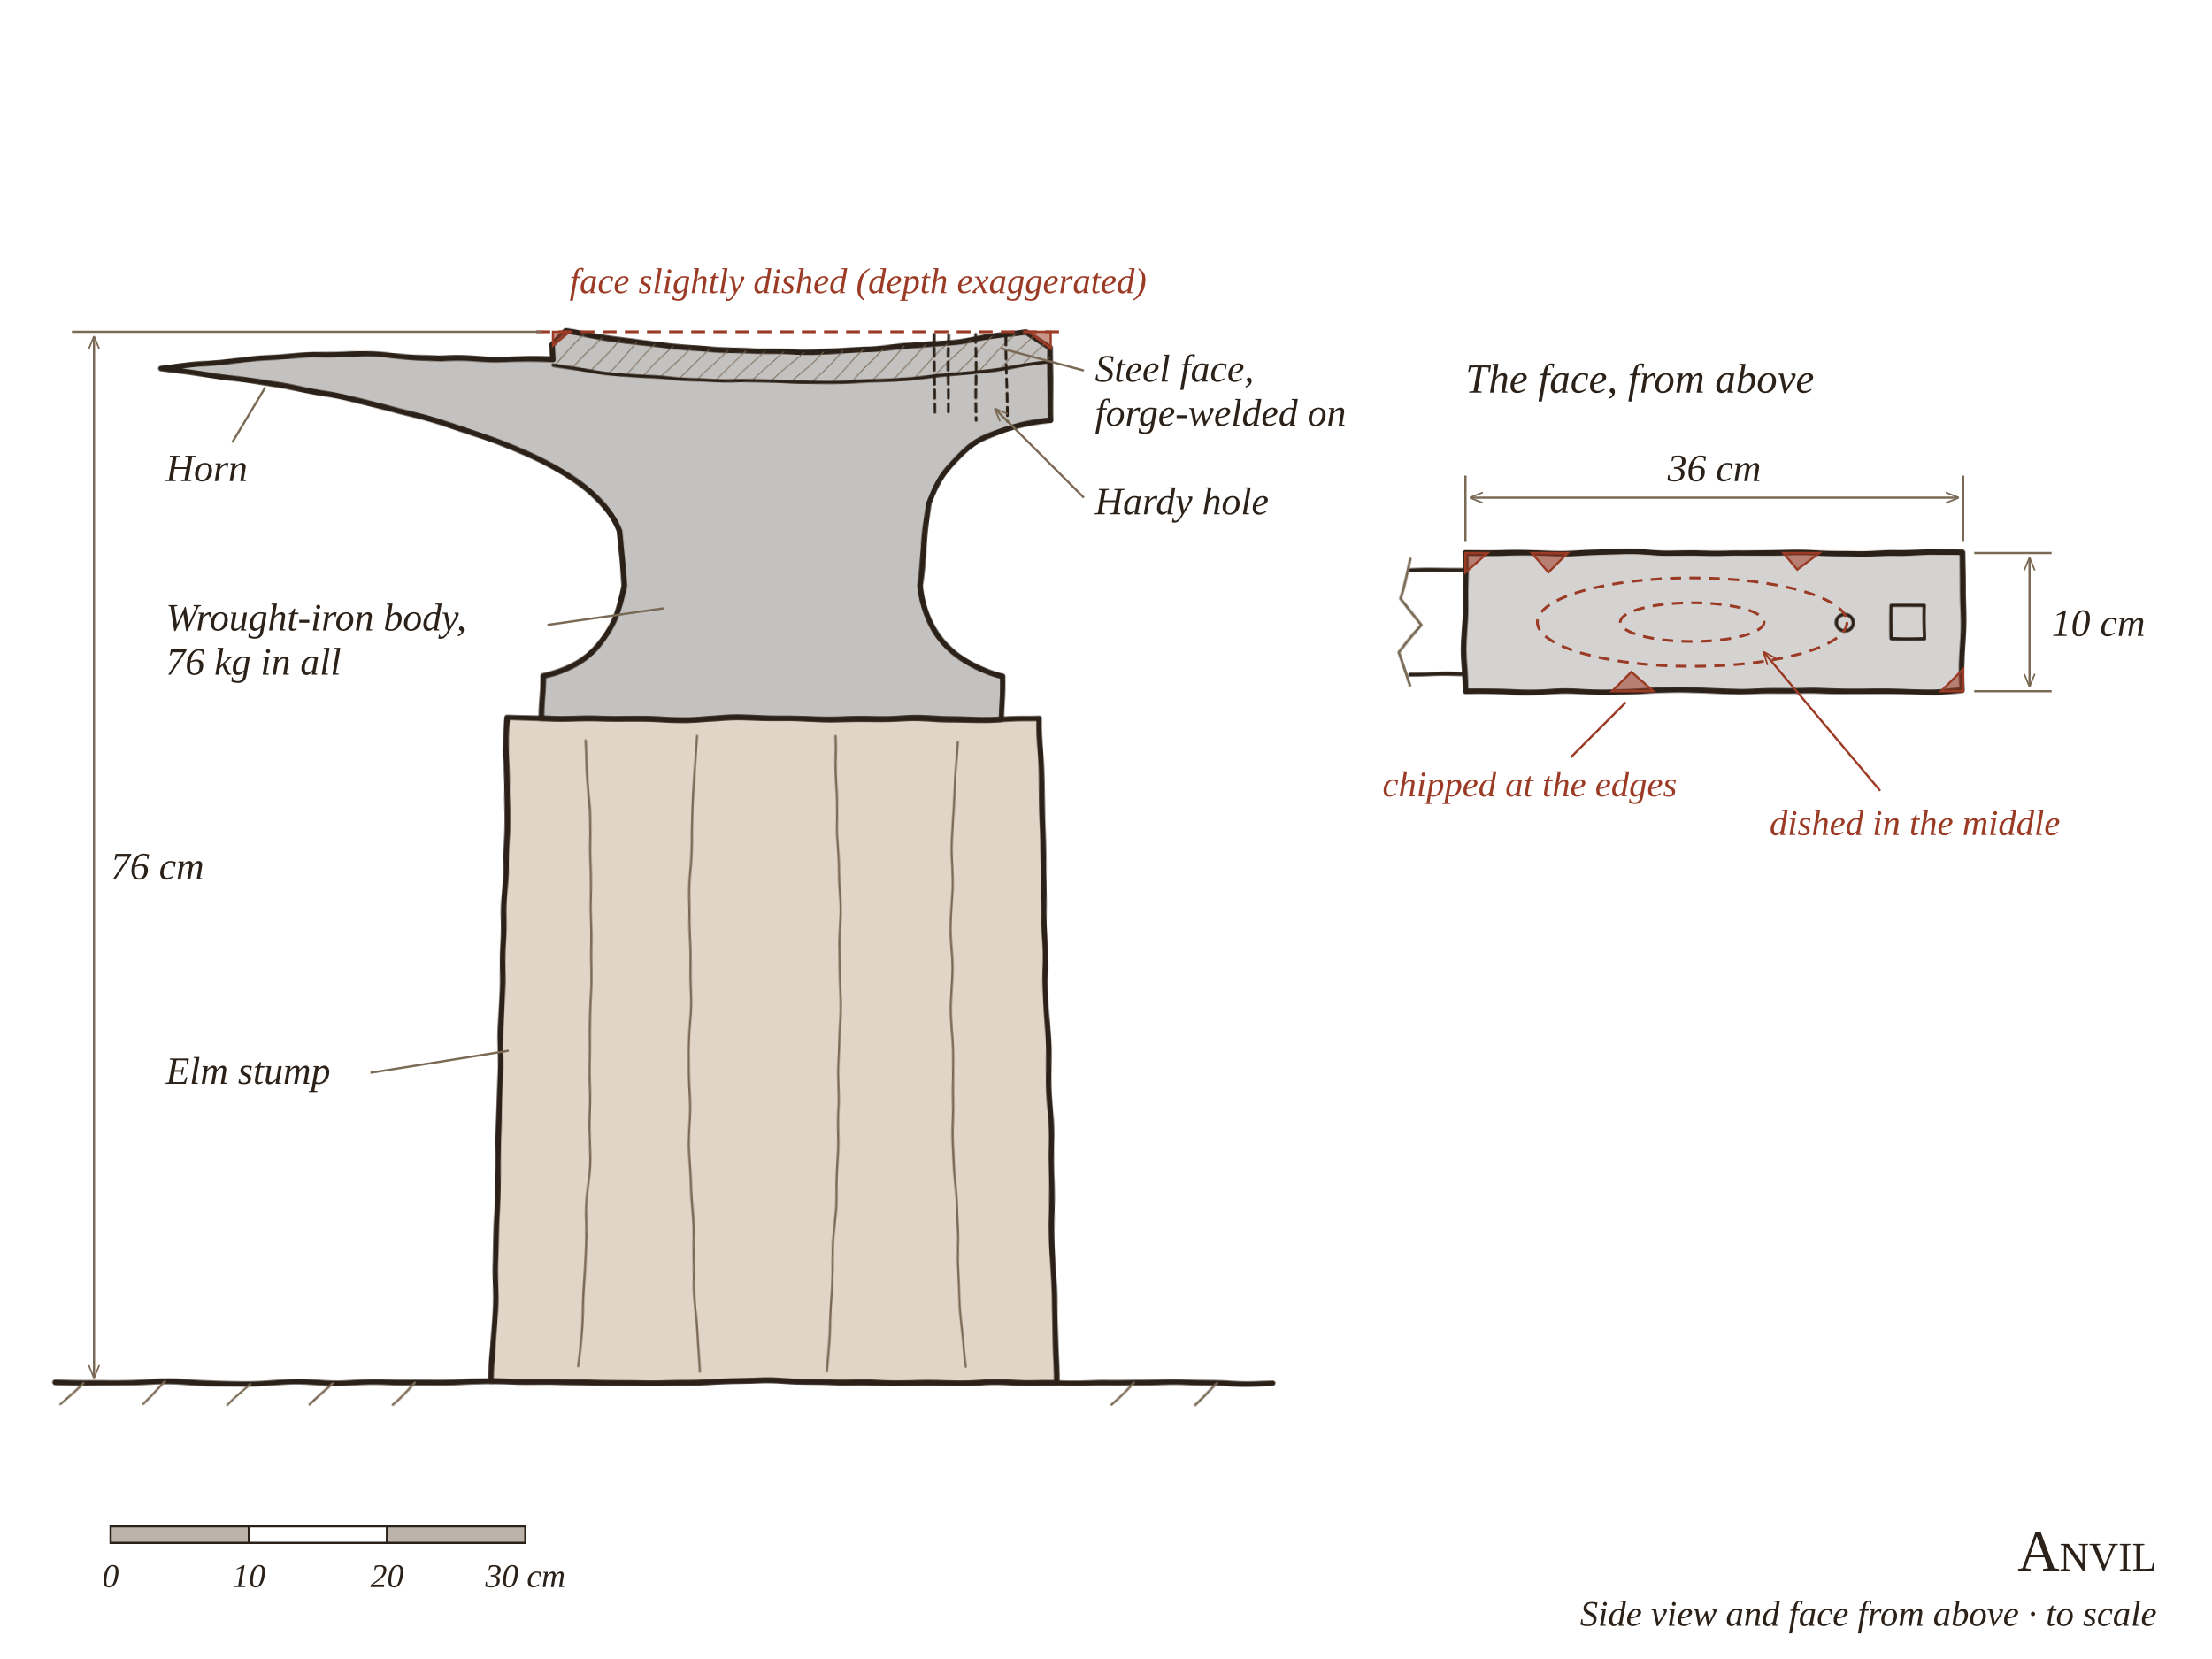
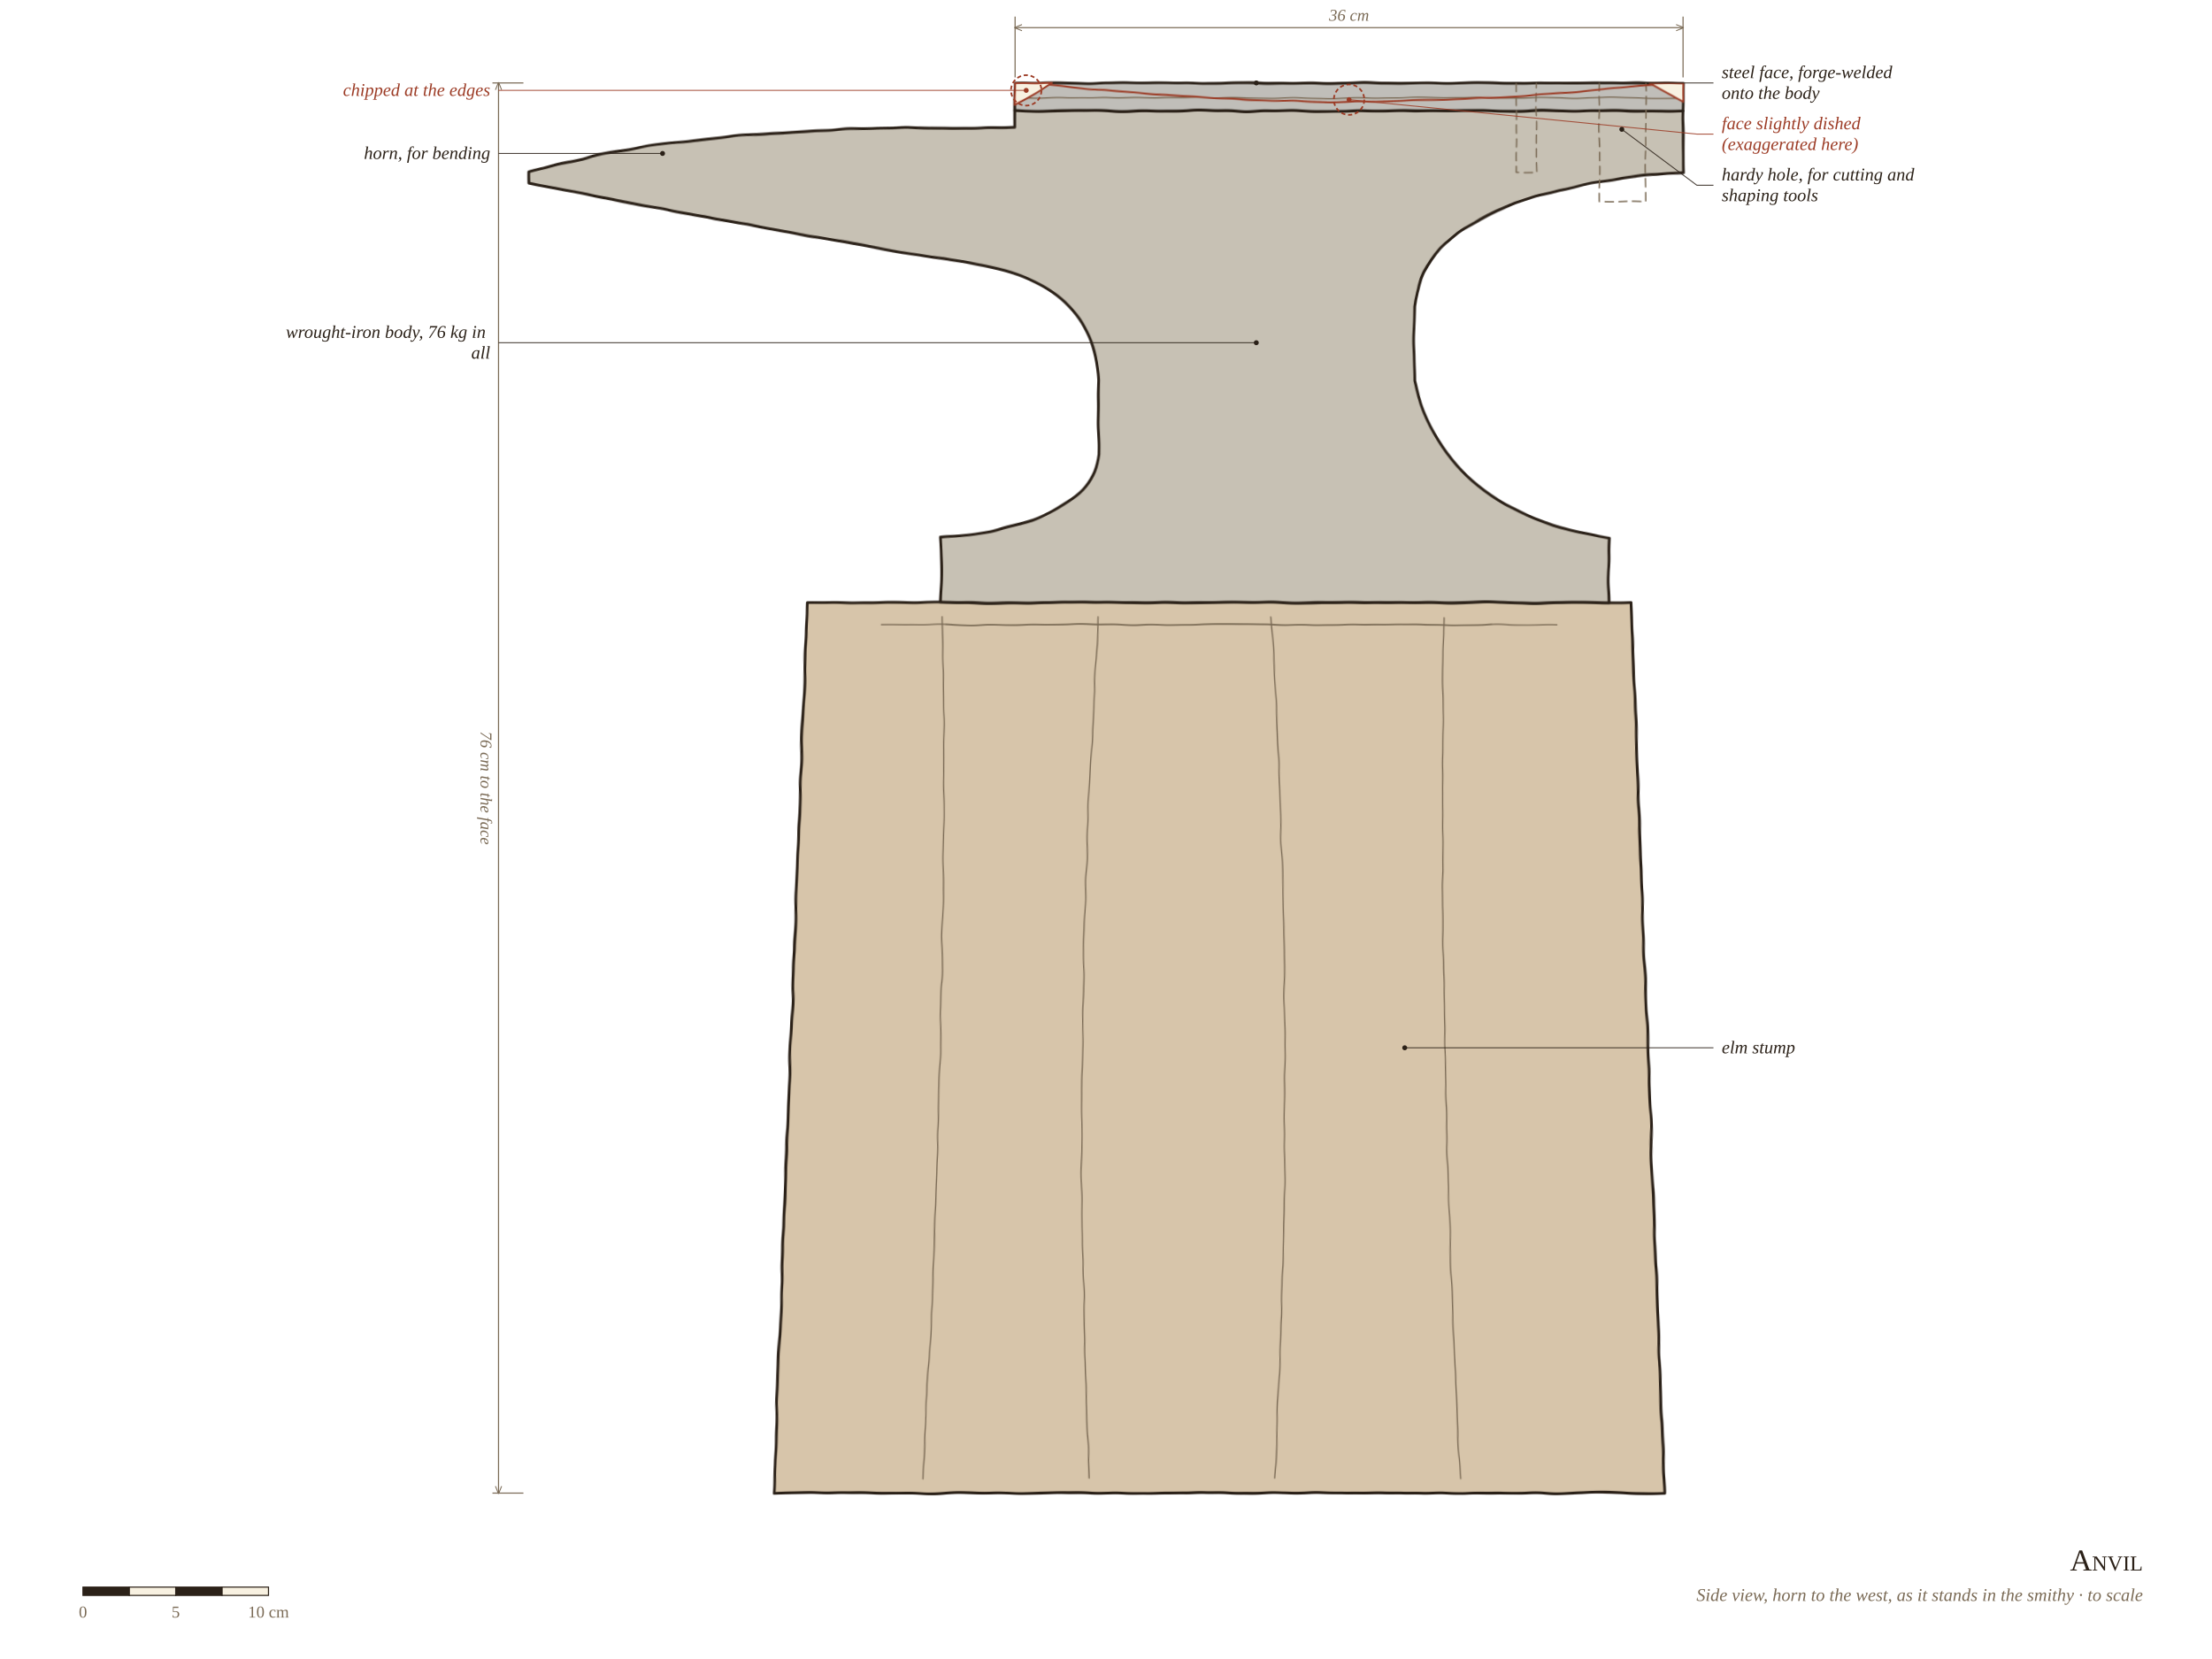
- <svg xmlns="http://www.w3.org/2000/svg" viewBox="0 0 800 600" font-family="Georgia, 'Times New Roman', serif">
+ <svg xmlns="http://www.w3.org/2000/svg" viewBox="0 0 1600 1200" font-family="Georgia, 'Times New Roman', serif">
  <defs>
-     <filter id="ink" filterUnits="userSpaceOnUse" x="0" y="0" width="100%" height="100%">
+     <filter id="ink" filterUnits="userSpaceOnUse" x="0" y="0" width="1600" height="1200">
      <feTurbulence type="fractalNoise" baseFrequency="0.035" numOctaves="2" seed="7" />
-       <feDisplacementMap in="SourceGraphic" scale="2.2" />
+       <feDisplacementMap in="SourceGraphic" scale="2" />
    </filter>
-     <pattern id="hatch" width="5" height="5" patternUnits="userSpaceOnUse" patternTransform="rotate(45)">
-       <line x1="0" y1="0" x2="0" y2="5" stroke="#7a6a55" stroke-width="0.6" />
-     </pattern>
-     <marker id="arrow" viewBox="0 0 10 10" refX="9" refY="5" markerWidth="6" markerHeight="6" orient="auto-start-reverse">
+     <marker id="arrow" viewBox="0 0 10 10" refX="9" refY="5" markerWidth="7" markerHeight="7" orient="auto-start-reverse">
      <path d="M0,1 L10,5 L0,9" fill="none" stroke="#7a6a55" stroke-width="1.2" />
    </marker>
-     <marker id="red" viewBox="0 0 10 10" refX="9" refY="5" markerWidth="6" markerHeight="6" orient="auto-start-reverse">
-       <path d="M0,1 L10,5 L0,9" fill="none" stroke="#9c3b25" stroke-width="1.2" />
-     </marker>
+     <pattern id="metal" width="4.471" height="4.471" patternUnits="userSpaceOnUse" patternTransform="rotate(45)">
+       <line x1="0" y1="0" x2="0" y2="4.471" stroke="#7a6a55" stroke-width="0.522" />
+     </pattern>
+     <pattern id="grain" width="5.961" height="3.725" patternUnits="userSpaceOnUse">
+       <path d="M0,2.98 Q1.49,0 2.98,1.863 T5.961,0.745" fill="none" stroke="#7a6a55" stroke-width="0.447" />
+     </pattern>
+     <pattern id="stipple" width="6.706" height="6.706" patternUnits="userSpaceOnUse">
+       <circle cx="1.49" cy="2.235" r="0.522" fill="#7a6a55" />
+       <circle cx="4.843" cy="5.216" r="0.447" fill="#7a6a55" />
+     </pattern>
  </defs>
-   <g filter="url(#ink)" fill="none" stroke="#2b2118" stroke-width="2" stroke-linecap="round" stroke-linejoin="round">
-     <path d="M184,260 L376,260 L382,500 L178,500 Z" fill="#9a7446" fill-opacity="0.3" />
-     <path d="M212,268 Q217,380 209,494 M252,266 Q246,380 253,496 M302,266 Q307,380 299,496 M346,268 Q341,380 349,494" stroke="#7a6a55" stroke-width="0.8" />
-     <path d="M58,133 Q105,126 160,130 L200,130 L200,125 L205,120 Q290,134 371,120 L380,126 L380,152 Q346,154 336,182 L333,212 Q336,238 362,244 L362,260 L196,260 L196,244 Q222,238 226,212 L224,192 C212,160 130,142 58,133 Z" fill="#56514b" fill-opacity="0.35" />
-     <path d="M200,125 L205,120 Q290,134 371,120 L380,126 L380,131 Q290,145 200,132 Z" fill="url(#hatch)" stroke="none" />
-     <path d="M200,132 Q290,145 380,131" stroke-width="1.2" />
-     <path d="M338,121 V150 M343,121 V150 M353,121 V152 M364,122 V152" stroke-width="1" stroke-dasharray="3 2" />
-     <path d="M20,500 H460" />
-     <path d="M30,500 l-8,8 M60,500 l-8,8 M90,500 l-8,8 M120,500 l-8,8 M150,500 l-8,8 M410,500 l-8,8 M440,500 l-8,8" stroke="#7a6a55" stroke-width="0.8" />
+   <g data-object="" filter="url(#ink)">
+     <g transform="matrix(1.342 0 0 -1.342 881.868 1080)">
+       <g transform="translate(0 0)">
+         <polygon points="-240,0 240,0 222,480 -222,480" fill="#f8f1e1" stroke="none" />
+         <polygon points="-240,0 240,0 222,480 -222,480" fill="#9a7446" fill-opacity="0.35" stroke="#2b2118" stroke-width="2" vector-effect="non-scaling-stroke" stroke-linejoin="round" stroke-linecap="round" />
+         <path d="M-160,8 Q-146,240 -149,472" fill="none" stroke="#7a6a55" stroke-width="0.9" vector-effect="non-scaling-stroke" stroke-linejoin="round" stroke-linecap="round" />
+         <path d="M-70,8 Q-80,240 -65,472" fill="none" stroke="#7a6a55" stroke-width="0.9" vector-effect="non-scaling-stroke" stroke-linejoin="round" stroke-linecap="round" />
+         <path d="M30,8 Q42,240 28,472" fill="none" stroke="#7a6a55" stroke-width="0.9" vector-effect="non-scaling-stroke" stroke-linejoin="round" stroke-linecap="round" />
+         <path d="M130,8 Q118,240 121,472" fill="none" stroke="#7a6a55" stroke-width="0.9" vector-effect="non-scaling-stroke" stroke-linejoin="round" stroke-linecap="round" />
+         <polyline points="-182,468 182,468" fill="none" stroke="#7a6a55" stroke-width="0.9" vector-effect="non-scaling-stroke" stroke-linejoin="round" stroke-linecap="round" />
+         <polyline points="-147,468 147,468" fill="none" stroke="#7a6a55" stroke-width="0.9" vector-effect="non-scaling-stroke" stroke-linejoin="round" stroke-linecap="round" />
+         <path d="M-150,480 L210,480 L210,515 Q122,528 105,600 L105,640 Q112,702 250,712 L250,745 L-110,745 L-110,736 L-150,736 Q-292,736 -372,712 L-372,706 Q-250,682 -130,662 Q-68,652 -65,600 L-65,560 Q-70,522 -150,515 Z" fill="#f8f1e1" stroke="none" />
+         <path d="M-150,480 L210,480 L210,515 Q122,528 105,600 L105,640 Q112,702 250,712 L250,745 L-110,745 L-110,736 L-150,736 Q-292,736 -372,712 L-372,706 Q-250,682 -130,662 Q-68,652 -65,600 L-65,560 Q-70,522 -150,515 Z" fill="#56514b" fill-opacity="0.3" stroke="#2b2118" stroke-width="2" vector-effect="non-scaling-stroke" stroke-linejoin="round" stroke-linecap="round" />
+         <rect x="-110" y="745" width="360" height="15" fill="#f8f1e1" stroke="none" />
+         <rect x="-110" y="745" width="360" height="15" fill="#7d8288" fill-opacity="0.45" stroke="#2b2118" stroke-width="2" vector-effect="non-scaling-stroke" stroke-linejoin="round" stroke-linecap="round" />
+         <polyline points="-110,752 250,752" fill="none" stroke="#7a6a55" stroke-width="0.9" vector-effect="non-scaling-stroke" stroke-linejoin="round" stroke-linecap="round" />
+         <polyline points="205,760 205,696 230,696 230,760" fill="none" stroke="#7a6a55" stroke-width="1" vector-effect="non-scaling-stroke" stroke-linejoin="round" stroke-linecap="round" stroke-dasharray="6 4" />
+         <polyline points="160,760 160,712 171,712 171,760" fill="none" stroke="#7a6a55" stroke-width="1" vector-effect="non-scaling-stroke" stroke-linejoin="round" stroke-linecap="round" stroke-dasharray="6 4" />
+         <path d="M-100,760 Q70,740 240,760" fill="none" stroke="#9c3b25" stroke-width="1.3" vector-effect="non-scaling-stroke" stroke-linejoin="round" stroke-linecap="round" />
+         <polygon points="-110,760 -90,760 -110,748" fill="#f8f1e1" fill-opacity="1" stroke="#9c3b25" stroke-width="1.3" vector-effect="non-scaling-stroke" stroke-linejoin="round" stroke-linecap="round" />
+         <polygon points="250,760 232,760 250,750" fill="#f8f1e1" fill-opacity="1" stroke="#9c3b25" stroke-width="1.3" vector-effect="non-scaling-stroke" stroke-linejoin="round" stroke-linecap="round" />
+       </g>
+     </g>
  </g>
-   <g filter="url(#ink)" fill="none" stroke="#2b2118" stroke-width="2" stroke-linecap="round" stroke-linejoin="round">
-     <path d="M530,206 H510 M530,244 H510" stroke-width="1.4" />
-     <path d="M510,202 L506,216 L514,226 L506,236 L510,248" stroke="#7a6a55" stroke-width="1" />
-     <rect x="530" y="200" width="180" height="50" fill="#56514b" fill-opacity="0.25" />
-     <rect x="684" y="219" width="12" height="12" stroke-width="1.2" />
-     <circle cx="667" cy="225" r="3" stroke-width="1.2" />
+   <g>
+     <circle cx="975.816" cy="72.079" r="11" fill="none" stroke="#9c3b25" stroke-width="1.2" stroke-dasharray="3 2" />
+     <circle cx="742.289" cy="65.368" r="11" fill="none" stroke="#9c3b25" stroke-width="1.2" stroke-dasharray="3 2" />
  </g>
-   <g fill="#9c3b25" fill-opacity="0.55" stroke="#9c3b25" stroke-width="0.8">
-     <path d="M372,120 L380,120 L380,126 Z M200,120 L206,120 L200,125 Z" />
-     <path d="M530,200 H538 L530,207 Z M554,200 L560,207 L567,200 Z M645,200 L650,206 L658,200 Z M583,250 L590,243 L598,250 Z M702,250 L710,242 V250 Z" />
+   <g>
+     <g stroke="#7a6a55" stroke-width="0.8" fill="none">
+       <line x1="734.237" y1="56" x2="734.237" y2="12" />
+       <line x1="1217.395" y1="56" x2="1217.395" y2="12" />
+       <line x1="734.237" y1="20" x2="1217.395" y2="20" marker-start="url(#arrow)" marker-end="url(#arrow)" />
+     </g>
+     <text x="975.816" y="11" dy="4" font-size="12" font-style="italic" text-anchor="middle" fill="#7a6a55" transform="rotate(0 975.816 11)">36 cm</text>
+     <g stroke="#7a6a55" stroke-width="0.8" fill="none">
+       <line x1="378.605" y1="1080" x2="356.205" y2="1080" />
+       <line x1="378.605" y1="60" x2="356.205" y2="60" />
+       <line x1="360.605" y1="1080" x2="360.605" y2="60" marker-start="url(#arrow)" marker-end="url(#arrow)" />
+     </g>
+     <text x="351.605" y="570" dy="4" font-size="12" font-style="italic" text-anchor="middle" fill="#7a6a55" transform="rotate(90 351.605 570)">76 cm to the face</text>
  </g>
-   <g fill="none" stroke="#9c3b25" stroke-width="1">
-     <path d="M194,120 H386" stroke-dasharray="5 3" />
-     <ellipse cx="612" cy="225" rx="56" ry="16" stroke-dasharray="4 3" />
-     <ellipse cx="612" cy="225" rx="26" ry="7" stroke-dasharray="4 3" />
-     <path d="M568,274 L588,254 M680,286 L638,236" stroke-width="0.8" marker-end="url(#red)" />
+   <g>
+     <text x="354.605" y="69.368" font-size="13" font-style="italic" text-anchor="end" fill="#9c3b25">
+       <tspan x="354.605" dy="0">chipped at the edges</tspan>
+     </text>
+     <polyline points="360.605,65.368 372.605,65.368 742.289,65.368" fill="none" stroke="#9c3b25" stroke-width="0.7" opacity="0.85" />
+     <circle cx="742.289" cy="65.368" r="1.8" fill="#9c3b25" />
+     <text x="354.605" y="115" font-size="13" font-style="italic" text-anchor="end" fill="#2b2118">
+       <tspan x="354.605" dy="0">horn, for bending</tspan>
+     </text>
+     <polyline points="360.605,111 372.605,111 479.237,111" fill="none" stroke="#2b2118" stroke-width="0.7" opacity="0.85" />
+     <circle cx="479.237" cy="111" r="1.8" fill="#2b2118" />
+     <text x="354.605" y="244.395" font-size="13" font-style="italic" text-anchor="end" fill="#2b2118">
+       <tspan x="354.605" dy="0">wrought-iron body, 76 kg in</tspan>
+       <tspan x="354.605" dy="15">all</tspan>
+     </text>
+     <polyline points="360.605,247.895 372.605,247.895 908.711,247.895" fill="none" stroke="#2b2118" stroke-width="0.7" opacity="0.85" />
+     <circle cx="908.711" cy="247.895" r="1.8" fill="#2b2118" />
+     <text x="1245.395" y="56.5" font-size="13" font-style="italic" text-anchor="start" fill="#2b2118">
+       <tspan x="1245.395" dy="0">steel face, forge-welded</tspan>
+       <tspan x="1245.395" dy="15">onto the body</tspan>
+     </text>
+     <polyline points="1239.395,60 1227.395,60 908.711,60" fill="none" stroke="#2b2118" stroke-width="0.7" opacity="0.85" />
+     <circle cx="908.711" cy="60" r="1.8" fill="#2b2118" />
+     <text x="1245.395" y="93.5" font-size="13" font-style="italic" text-anchor="start" fill="#9c3b25">
+       <tspan x="1245.395" dy="0">face slightly dished</tspan>
+       <tspan x="1245.395" dy="15">(exaggerated here)</tspan>
+     </text>
+     <polyline points="1239.395,97 1227.395,97 975.816,72.079" fill="none" stroke="#9c3b25" stroke-width="0.7" opacity="0.85" />
+     <circle cx="975.816" cy="72.079" r="1.8" fill="#9c3b25" />
+     <text x="1245.395" y="130.5" font-size="13" font-style="italic" text-anchor="start" fill="#2b2118">
+       <tspan x="1245.395" dy="0">hardy hole, for cutting and</tspan>
+       <tspan x="1245.395" dy="15">shaping tools</tspan>
+     </text>
+     <polyline points="1239.395,134 1227.395,134 1173.105,93.553" fill="none" stroke="#2b2118" stroke-width="0.7" opacity="0.85" />
+     <circle cx="1173.105" cy="93.553" r="1.8" fill="#2b2118" />
+     <text x="1245.395" y="761.895" font-size="13" font-style="italic" text-anchor="start" fill="#2b2118">
+       <tspan x="1245.395" dy="0">elm stump</tspan>
+     </text>
+     <polyline points="1239.395,757.895 1227.395,757.895 1016.079,757.895" fill="none" stroke="#2b2118" stroke-width="0.7" opacity="0.85" />
+     <circle cx="1016.079" cy="757.895" r="1.8" fill="#2b2118" />
  </g>
-   <g fill="#9c3b25" font-style="italic" font-size="13">
-     <text x="206" y="106">face slightly dished (depth exaggerated)</text>
-     <text x="500" y="288">chipped at the edges</text>
-     <text x="640" y="302">dished in the middle</text>
-   </g>
-   <g stroke="#7a6a55" stroke-width="0.8" fill="none">
-     <path d="M26,120 H196" />
-     <line x1="34" y1="122" x2="34" y2="498" marker-start="url(#arrow)" marker-end="url(#arrow)" />
-     <path d="M530,196 V172 M710,196 V172 M714,200 H742 M714,250 H742" />
-     <line x1="532" y1="180" x2="708" y2="180" marker-start="url(#arrow)" marker-end="url(#arrow)" />
-     <line x1="734" y1="202" x2="734" y2="248" marker-start="url(#arrow)" marker-end="url(#arrow)" />
-     <path d="M84,160 L96,140 M198,226 L240,220 M134,388 L184,380 M392,134 L362,126 M392,180 L360,148" marker-end="url(#arrow)" />
-   </g>
-   <g fill="#2b2118" font-style="italic" font-size="14">
-     <text x="40" y="318">76 cm</text>
-     <text x="60" y="174">Horn</text>
-     <text x="60" y="228">Wrought-iron body,</text>
-     <text x="60" y="244">76 kg in all</text>
-     <text x="60" y="392">Elm stump</text>
-     <text x="396" y="138">Steel face,</text>
-     <text x="396" y="154">forge-welded on</text>
-     <text x="396" y="186">Hardy hole</text>
-     <text x="620" y="174" text-anchor="middle">36 cm</text>
-     <text x="742" y="230">10 cm</text>
-     <text x="530" y="142" font-size="15">The face, from above</text>
-   </g>
-   <g stroke="#2b2118" stroke-width="0.8">
-     <rect x="40" y="552" width="50" height="6" fill="#7a6a55" fill-opacity="0.5" />
-     <rect x="90" y="552" width="50" height="6" fill="none" />
-     <rect x="140" y="552" width="50" height="6" fill="#7a6a55" fill-opacity="0.5" />
-   </g>
-   <g fill="#2b2118" font-style="italic" font-size="12" text-anchor="middle">
-     <text x="40" y="574">0</text>
-     <text x="90" y="574">10</text>
-     <text x="140" y="574">20</text>
-     <text x="190" y="574">30 cm</text>
-   </g>
-   <g fill="#2b2118">
-     <text x="780" y="568" text-anchor="end" font-size="21" font-variant="small-caps">Anvil</text>
-     <text x="780" y="588" text-anchor="end" font-size="13" font-style="italic">Side view and face from above · to scale</text>
+   <g>
+     <rect x="60" y="1148" width="33.553" height="6" fill="#2b2118" stroke="#2b2118" stroke-width="0.8" />
+     <rect x="93.553" y="1148" width="33.553" height="6" fill="#f8f1e1" stroke="#2b2118" stroke-width="0.8" />
+     <rect x="127.105" y="1148" width="33.553" height="6" fill="#2b2118" stroke="#2b2118" stroke-width="0.8" />
+     <rect x="160.658" y="1148" width="33.553" height="6" fill="#f8f1e1" stroke="#2b2118" stroke-width="0.8" />
+     <text x="60" y="1170" font-size="12" text-anchor="middle" fill="#7a6a55">0</text>
+     <text x="127.105" y="1170" font-size="12" text-anchor="middle" fill="#7a6a55">5</text>
+     <text x="194.211" y="1170" font-size="12" text-anchor="middle" fill="#7a6a55">10 cm</text>
+     <text x="1550" y="1136" font-size="22" font-variant="small-caps" text-anchor="end" fill="#2b2118">Anvil</text>
+     <text x="1550" y="1158" font-size="13" font-style="italic" text-anchor="end" fill="#7a6a55">Side view, horn to the west, as it stands in the smithy · to scale</text>
  </g>
</svg>
